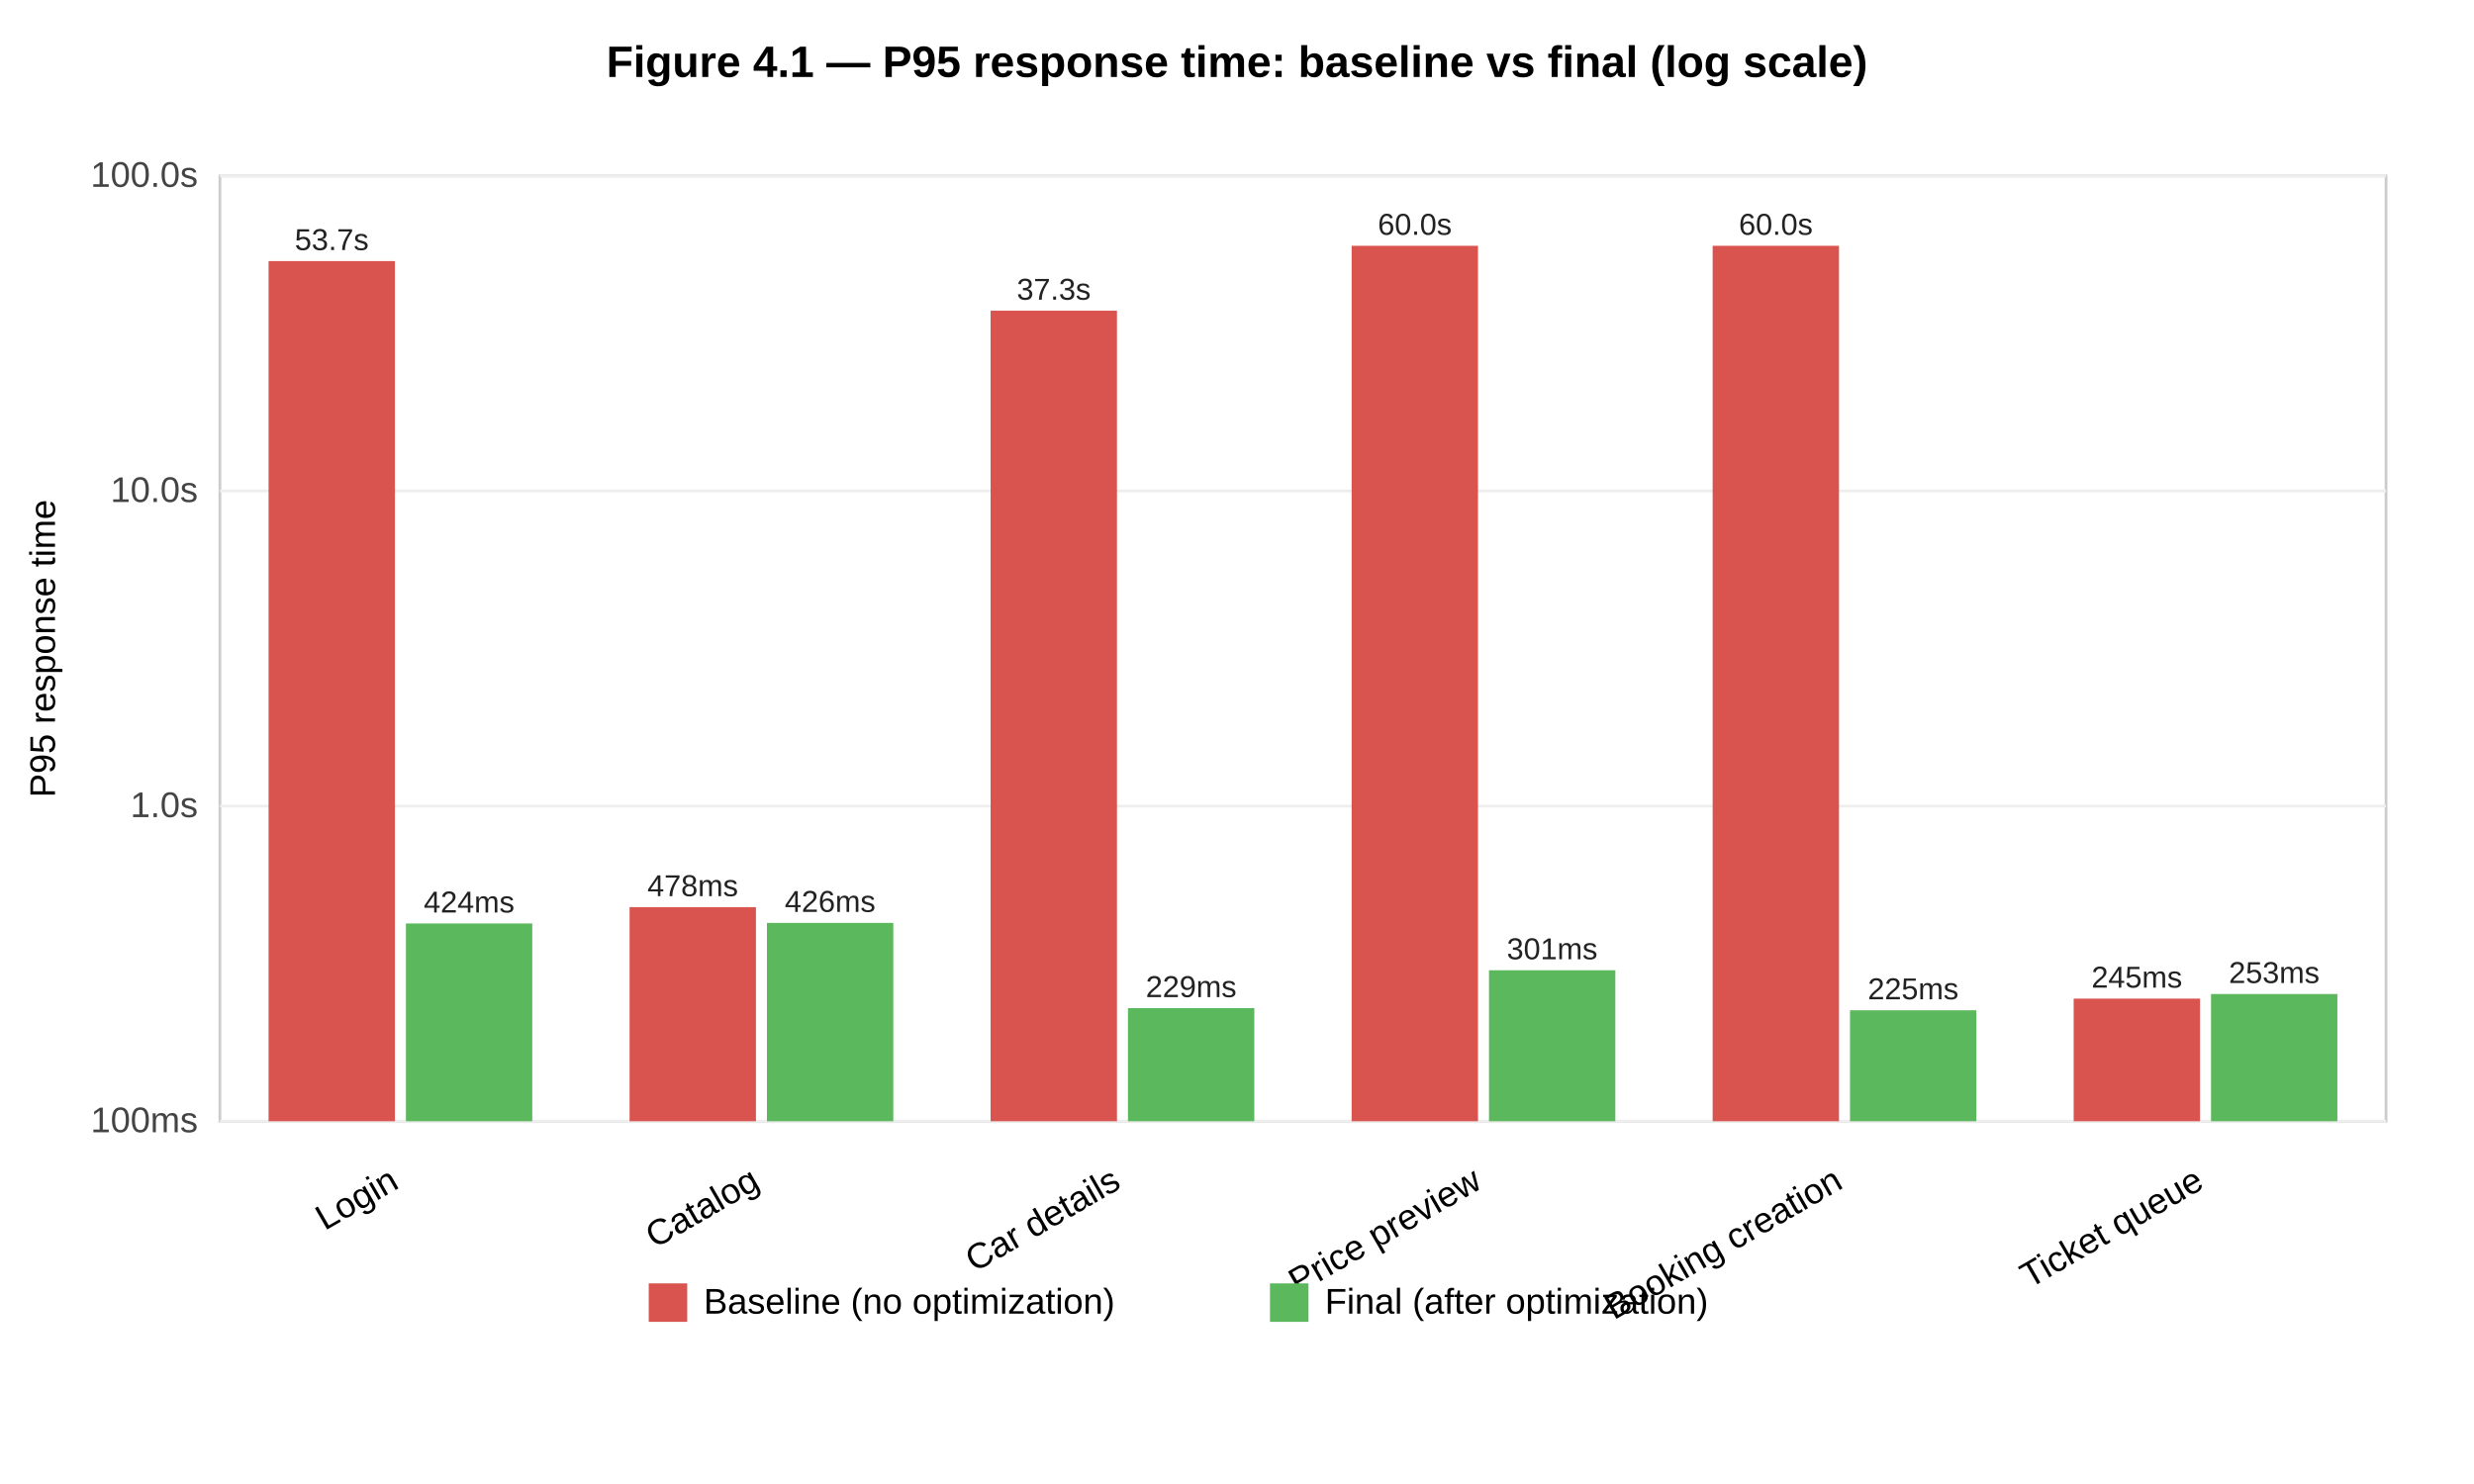
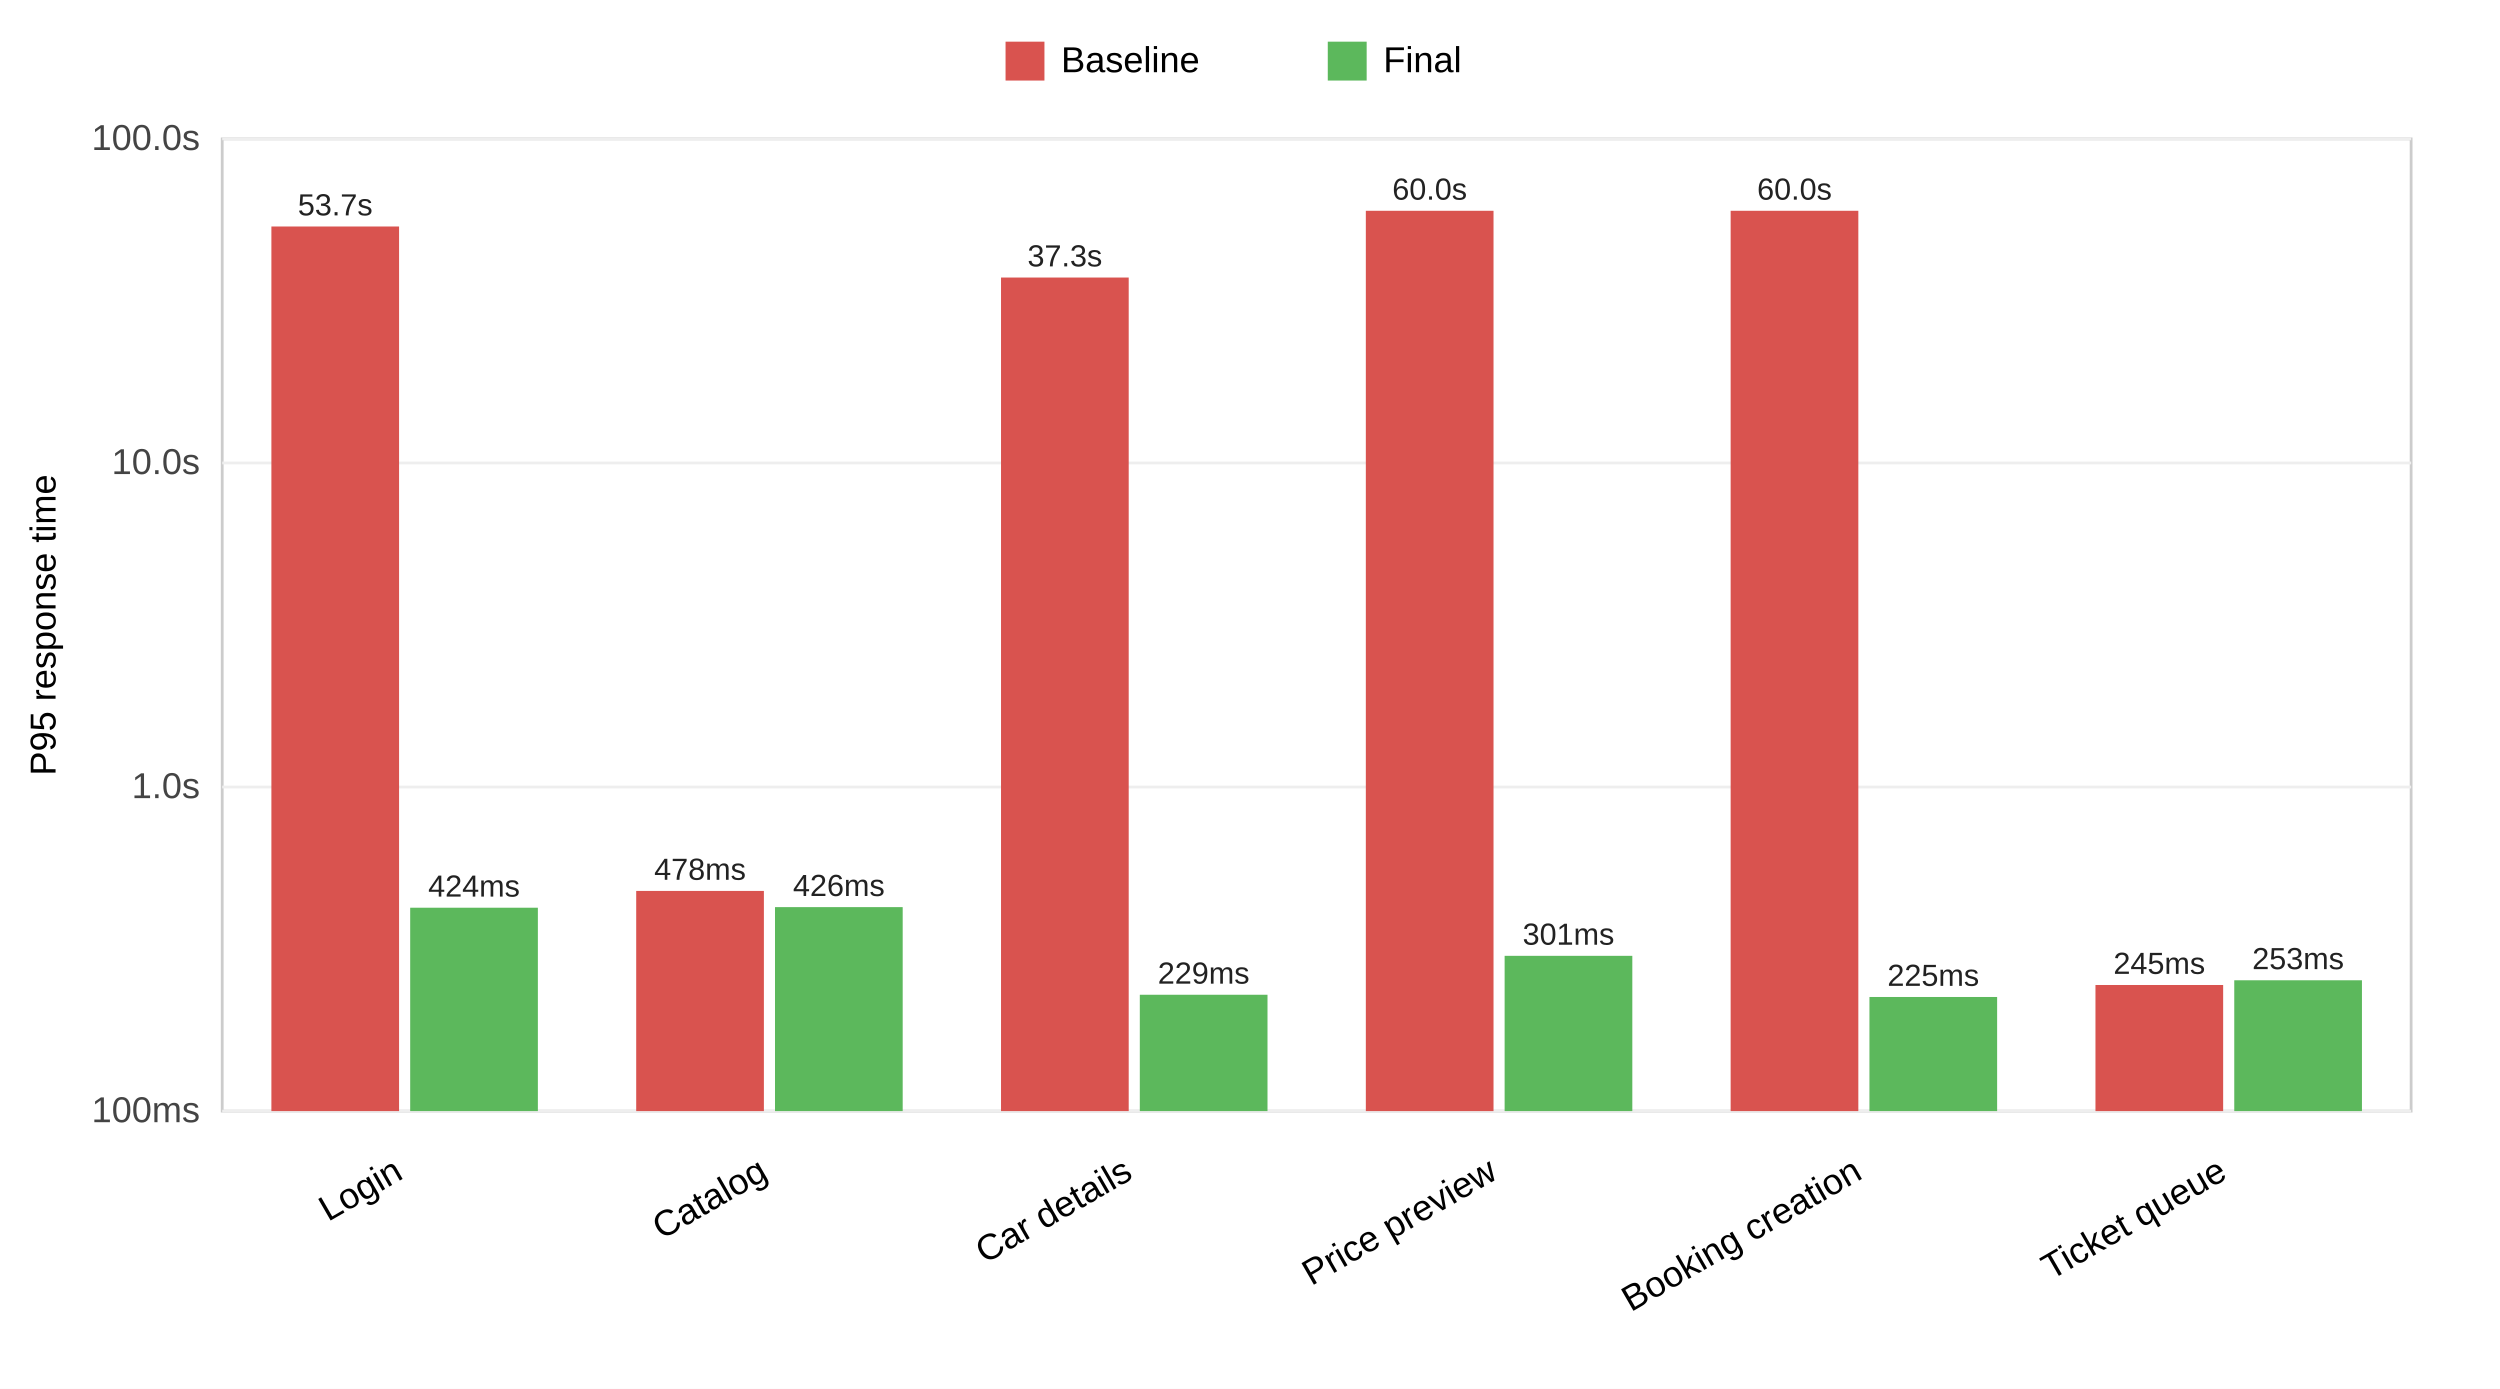
- <svg xmlns="http://www.w3.org/2000/svg" viewBox="0 0 900 540" font-family="Arial, sans-serif" font-size="13">
-   <rect width="900" height="540" fill="white" />
-   <text x="450" y="28" text-anchor="middle" font-size="16" font-weight="bold">Figure 4.1 — P95 response time: baseline vs final (log scale)</text>
-   <text x="20" y="236" text-anchor="middle" transform="rotate(-90 20 236)">P95 response time</text>
-   <rect x="80" y="64" width="788" height="344" fill="none" stroke="#ccc" />
-   <line x1="80" y1="408" x2="868" y2="408" stroke="#eee" />
-   <text x="72" y="412" text-anchor="end" fill="#444">100ms</text>
-   <line x1="80" y1="293.333" x2="868" y2="293.333" stroke="#eee" />
-   <text x="72" y="297.333" text-anchor="end" fill="#444">1.0s</text>
-   <line x1="80" y1="178.667" x2="868" y2="178.667" stroke="#eee" />
-   <text x="72" y="182.667" text-anchor="end" fill="#444">10.0s</text>
-   <line x1="80" y1="64" x2="868" y2="64" stroke="#eee" />
-   <text x="72" y="68" text-anchor="end" fill="#444">100.0s</text>
-   <rect x="97.7" y="94.997" width="45.967" height="313.003" fill="#d9534f" />
-   <text x="120.683" y="90.997" text-anchor="middle" font-size="11" fill="#222">53.7s</text>
-   <rect x="147.667" y="336.035" width="45.967" height="71.965" fill="#5cb85c" />
-   <text x="170.65" y="332.035" text-anchor="middle" font-size="11" fill="#222">424ms</text>
-   <text x="145.667" y="432" text-anchor="end" transform="rotate(-30 145.6667 432)">Login</text>
-   <rect x="229.033" y="330.092" width="45.967" height="77.908" fill="#d9534f" />
-   <text x="252.017" y="326.092" text-anchor="middle" font-size="11" fill="#222">478ms</text>
-   <rect x="279" y="335.822" width="45.967" height="72.178" fill="#5cb85c" />
-   <text x="301.983" y="331.822" text-anchor="middle" font-size="11" fill="#222">426ms</text>
-   <text x="277" y="432" text-anchor="end" transform="rotate(-30 277 432)">Catalog</text>
-   <rect x="360.367" y="113.057" width="45.967" height="294.943" fill="#d9534f" />
-   <text x="383.35" y="109.057" text-anchor="middle" font-size="11" fill="#222">37.3s</text>
-   <rect x="410.333" y="366.829" width="45.967" height="41.171" fill="#5cb85c" />
-   <text x="433.317" y="362.829" text-anchor="middle" font-size="11" fill="#222">229ms</text>
-   <text x="408.333" y="432" text-anchor="end" transform="rotate(-30 408.3333 432)">Car details</text>
-   <rect x="491.7" y="89.439" width="45.967" height="318.561" fill="#d9534f" />
-   <text x="514.683" y="85.439" text-anchor="middle" font-size="11" fill="#222">60.0s</text>
-   <rect x="541.667" y="353.058" width="45.967" height="54.942" fill="#5cb85c" />
-   <text x="564.65" y="349.058" text-anchor="middle" font-size="11" fill="#222">301ms</text>
-   <text x="539.667" y="432" text-anchor="end" transform="rotate(-30 539.6667 432)">Price preview</text>
-   <rect x="623.033" y="89.439" width="45.967" height="318.561" fill="#d9534f" />
-   <text x="646.017" y="85.439" text-anchor="middle" font-size="11" fill="#222">60.0s</text>
-   <rect x="673" y="367.617" width="45.967" height="40.383" fill="#5cb85c" />
-   <text x="695.983" y="363.617" text-anchor="middle" font-size="11" fill="#222">225ms</text>
-   <text x="671" y="432" text-anchor="end" transform="rotate(-30 671 432)">Booking creation</text>
-   <rect x="754.367" y="363.376" width="45.967" height="44.624" fill="#d9534f" />
-   <text x="777.35" y="359.376" text-anchor="middle" font-size="11" fill="#222">245ms</text>
-   <rect x="804.333" y="361.705" width="45.967" height="46.295" fill="#5cb85c" />
-   <text x="827.317" y="357.705" text-anchor="middle" font-size="11" fill="#222">253ms</text>
-   <text x="802.333" y="432" text-anchor="end" transform="rotate(-30 802.3333 432)">Ticket queue</text>
-   <rect x="236" y="467" width="14" height="14" fill="#d9534f" />
-   <text x="256" y="478">Baseline (no optimization)</text>
-   <rect x="462" y="467" width="14" height="14" fill="#5cb85c" />
-   <text x="482" y="478">Final (after optimization)</text>
+ <svg xmlns="http://www.w3.org/2000/svg" viewBox="0 0 900 500" font-family="Arial, sans-serif" font-size="13">
+   <rect width="900" height="500" fill="white" />
+   <rect x="362" y="15" width="14" height="14" fill="#d9534f" />
+   <text x="382" y="26">Baseline</text>
+   <rect x="478" y="15" width="14" height="14" fill="#5cb85c" />
+   <text x="498" y="26">Final</text>
+   <text x="20" y="225" text-anchor="middle" transform="rotate(-90 20 225)">P95 response time</text>
+   <rect x="80" y="50" width="788" height="350" fill="none" stroke="#ccc" />
+   <line x1="80" y1="400" x2="868" y2="400" stroke="#eee" />
+   <text x="72" y="404" text-anchor="end" fill="#444">100ms</text>
+   <line x1="80" y1="283.333" x2="868" y2="283.333" stroke="#eee" />
+   <text x="72" y="287.333" text-anchor="end" fill="#444">1.0s</text>
+   <line x1="80" y1="166.667" x2="868" y2="166.667" stroke="#eee" />
+   <text x="72" y="170.667" text-anchor="end" fill="#444">10.0s</text>
+   <line x1="80" y1="50" x2="868" y2="50" stroke="#eee" />
+   <text x="72" y="54" text-anchor="end" fill="#444">100.0s</text>
+   <rect x="97.7" y="81.538" width="45.967" height="318.462" fill="#d9534f" />
+   <text x="120.683" y="77.538" text-anchor="middle" font-size="11" fill="#222">53.7s</text>
+   <rect x="147.667" y="326.779" width="45.967" height="73.221" fill="#5cb85c" />
+   <text x="170.65" y="322.779" text-anchor="middle" font-size="11" fill="#222">424ms</text>
+   <text x="145.667" y="424" text-anchor="end" transform="rotate(-30 145.6667 424)">Login</text>
+   <rect x="229.033" y="320.733" width="45.967" height="79.267" fill="#d9534f" />
+   <text x="252.017" y="316.733" text-anchor="middle" font-size="11" fill="#222">478ms</text>
+   <rect x="279" y="326.563" width="45.967" height="73.437" fill="#5cb85c" />
+   <text x="301.983" y="322.563" text-anchor="middle" font-size="11" fill="#222">426ms</text>
+   <text x="277" y="424" text-anchor="end" transform="rotate(-30 277 424)">Catalog</text>
+   <rect x="360.367" y="99.913" width="45.967" height="300.087" fill="#d9534f" />
+   <text x="383.35" y="95.913" text-anchor="middle" font-size="11" fill="#222">37.3s</text>
+   <rect x="410.333" y="358.111" width="45.967" height="41.889" fill="#5cb85c" />
+   <text x="433.317" y="354.111" text-anchor="middle" font-size="11" fill="#222">229ms</text>
+   <text x="408.333" y="424" text-anchor="end" transform="rotate(-30 408.3333 424)">Car details</text>
+   <rect x="491.7" y="75.883" width="45.967" height="324.117" fill="#d9534f" />
+   <text x="514.683" y="71.883" text-anchor="middle" font-size="11" fill="#222">60.0s</text>
+   <rect x="541.667" y="344.1" width="45.967" height="55.9" fill="#5cb85c" />
+   <text x="564.65" y="340.1" text-anchor="middle" font-size="11" fill="#222">301ms</text>
+   <text x="539.667" y="424" text-anchor="end" transform="rotate(-30 539.6667 424)">Price preview</text>
+   <rect x="623.033" y="75.882" width="45.967" height="324.118" fill="#d9534f" />
+   <text x="646.017" y="71.882" text-anchor="middle" font-size="11" fill="#222">60.0s</text>
+   <rect x="673" y="358.913" width="45.967" height="41.087" fill="#5cb85c" />
+   <text x="695.983" y="354.913" text-anchor="middle" font-size="11" fill="#222">225ms</text>
+   <text x="671" y="424" text-anchor="end" transform="rotate(-30 671 424)">Booking creation</text>
+   <rect x="754.367" y="354.597" width="45.967" height="45.403" fill="#d9534f" />
+   <text x="777.35" y="350.597" text-anchor="middle" font-size="11" fill="#222">245ms</text>
+   <rect x="804.333" y="352.898" width="45.967" height="47.102" fill="#5cb85c" />
+   <text x="827.317" y="348.898" text-anchor="middle" font-size="11" fill="#222">253ms</text>
+   <text x="802.333" y="424" text-anchor="end" transform="rotate(-30 802.3333 424)">Ticket queue</text>
</svg>
